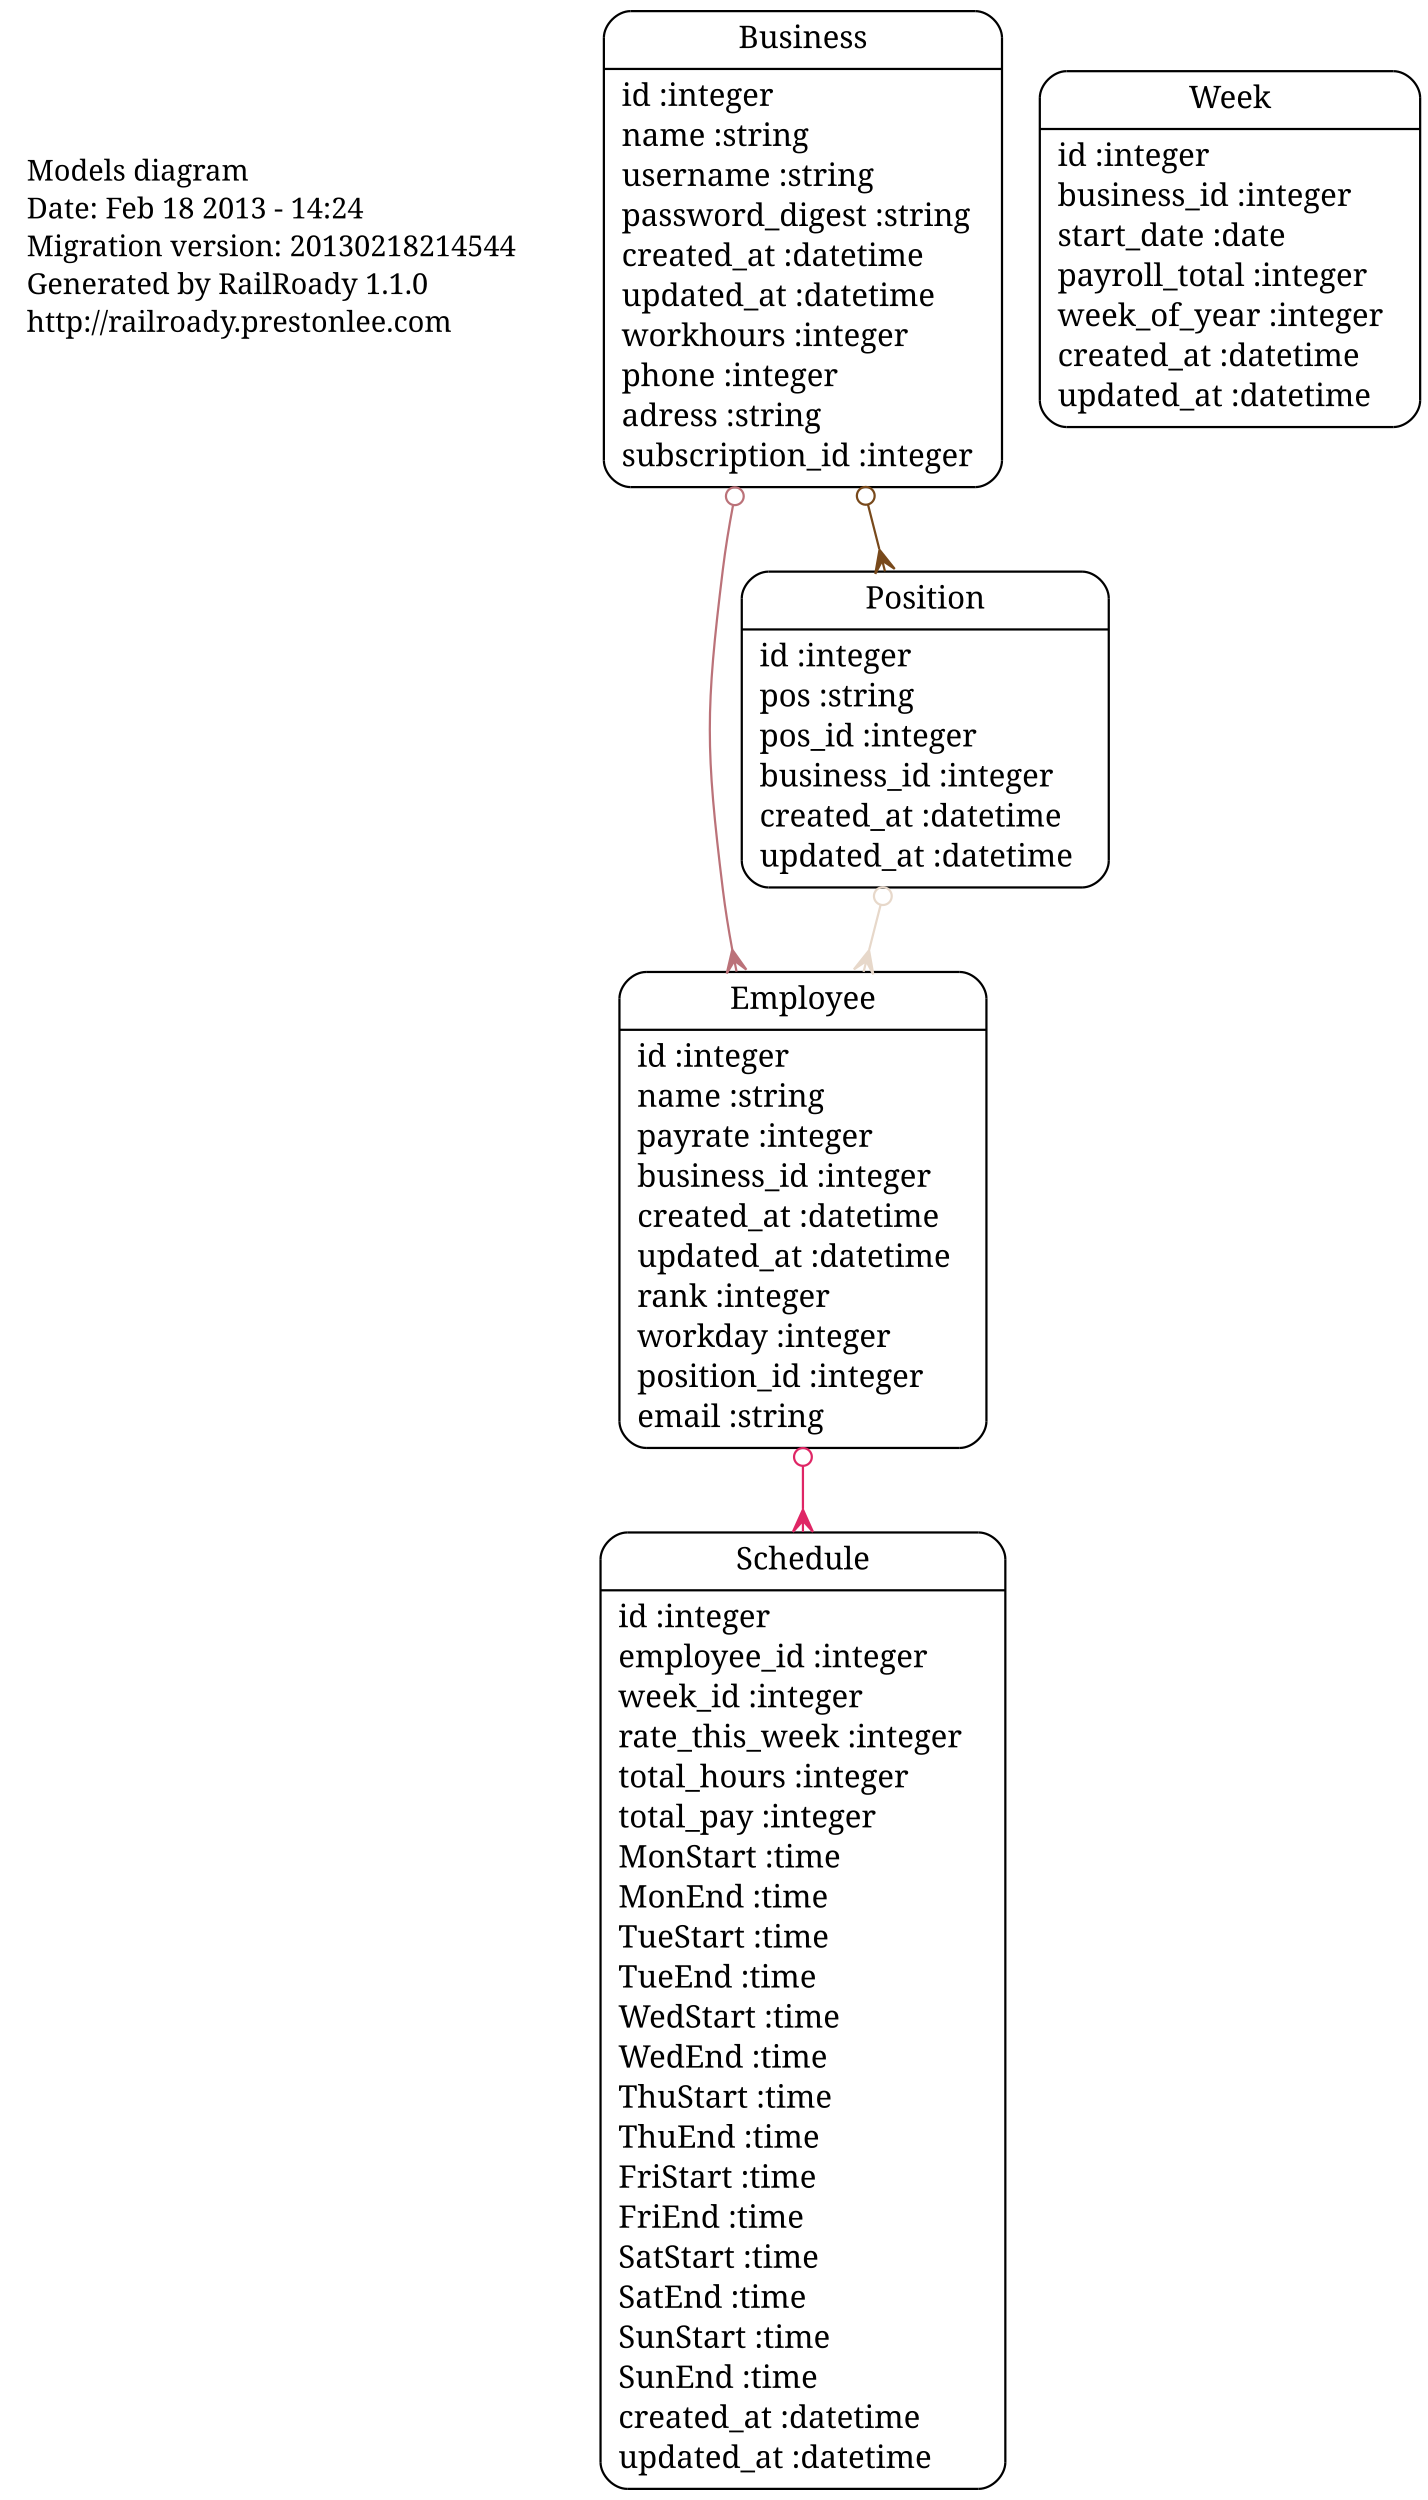
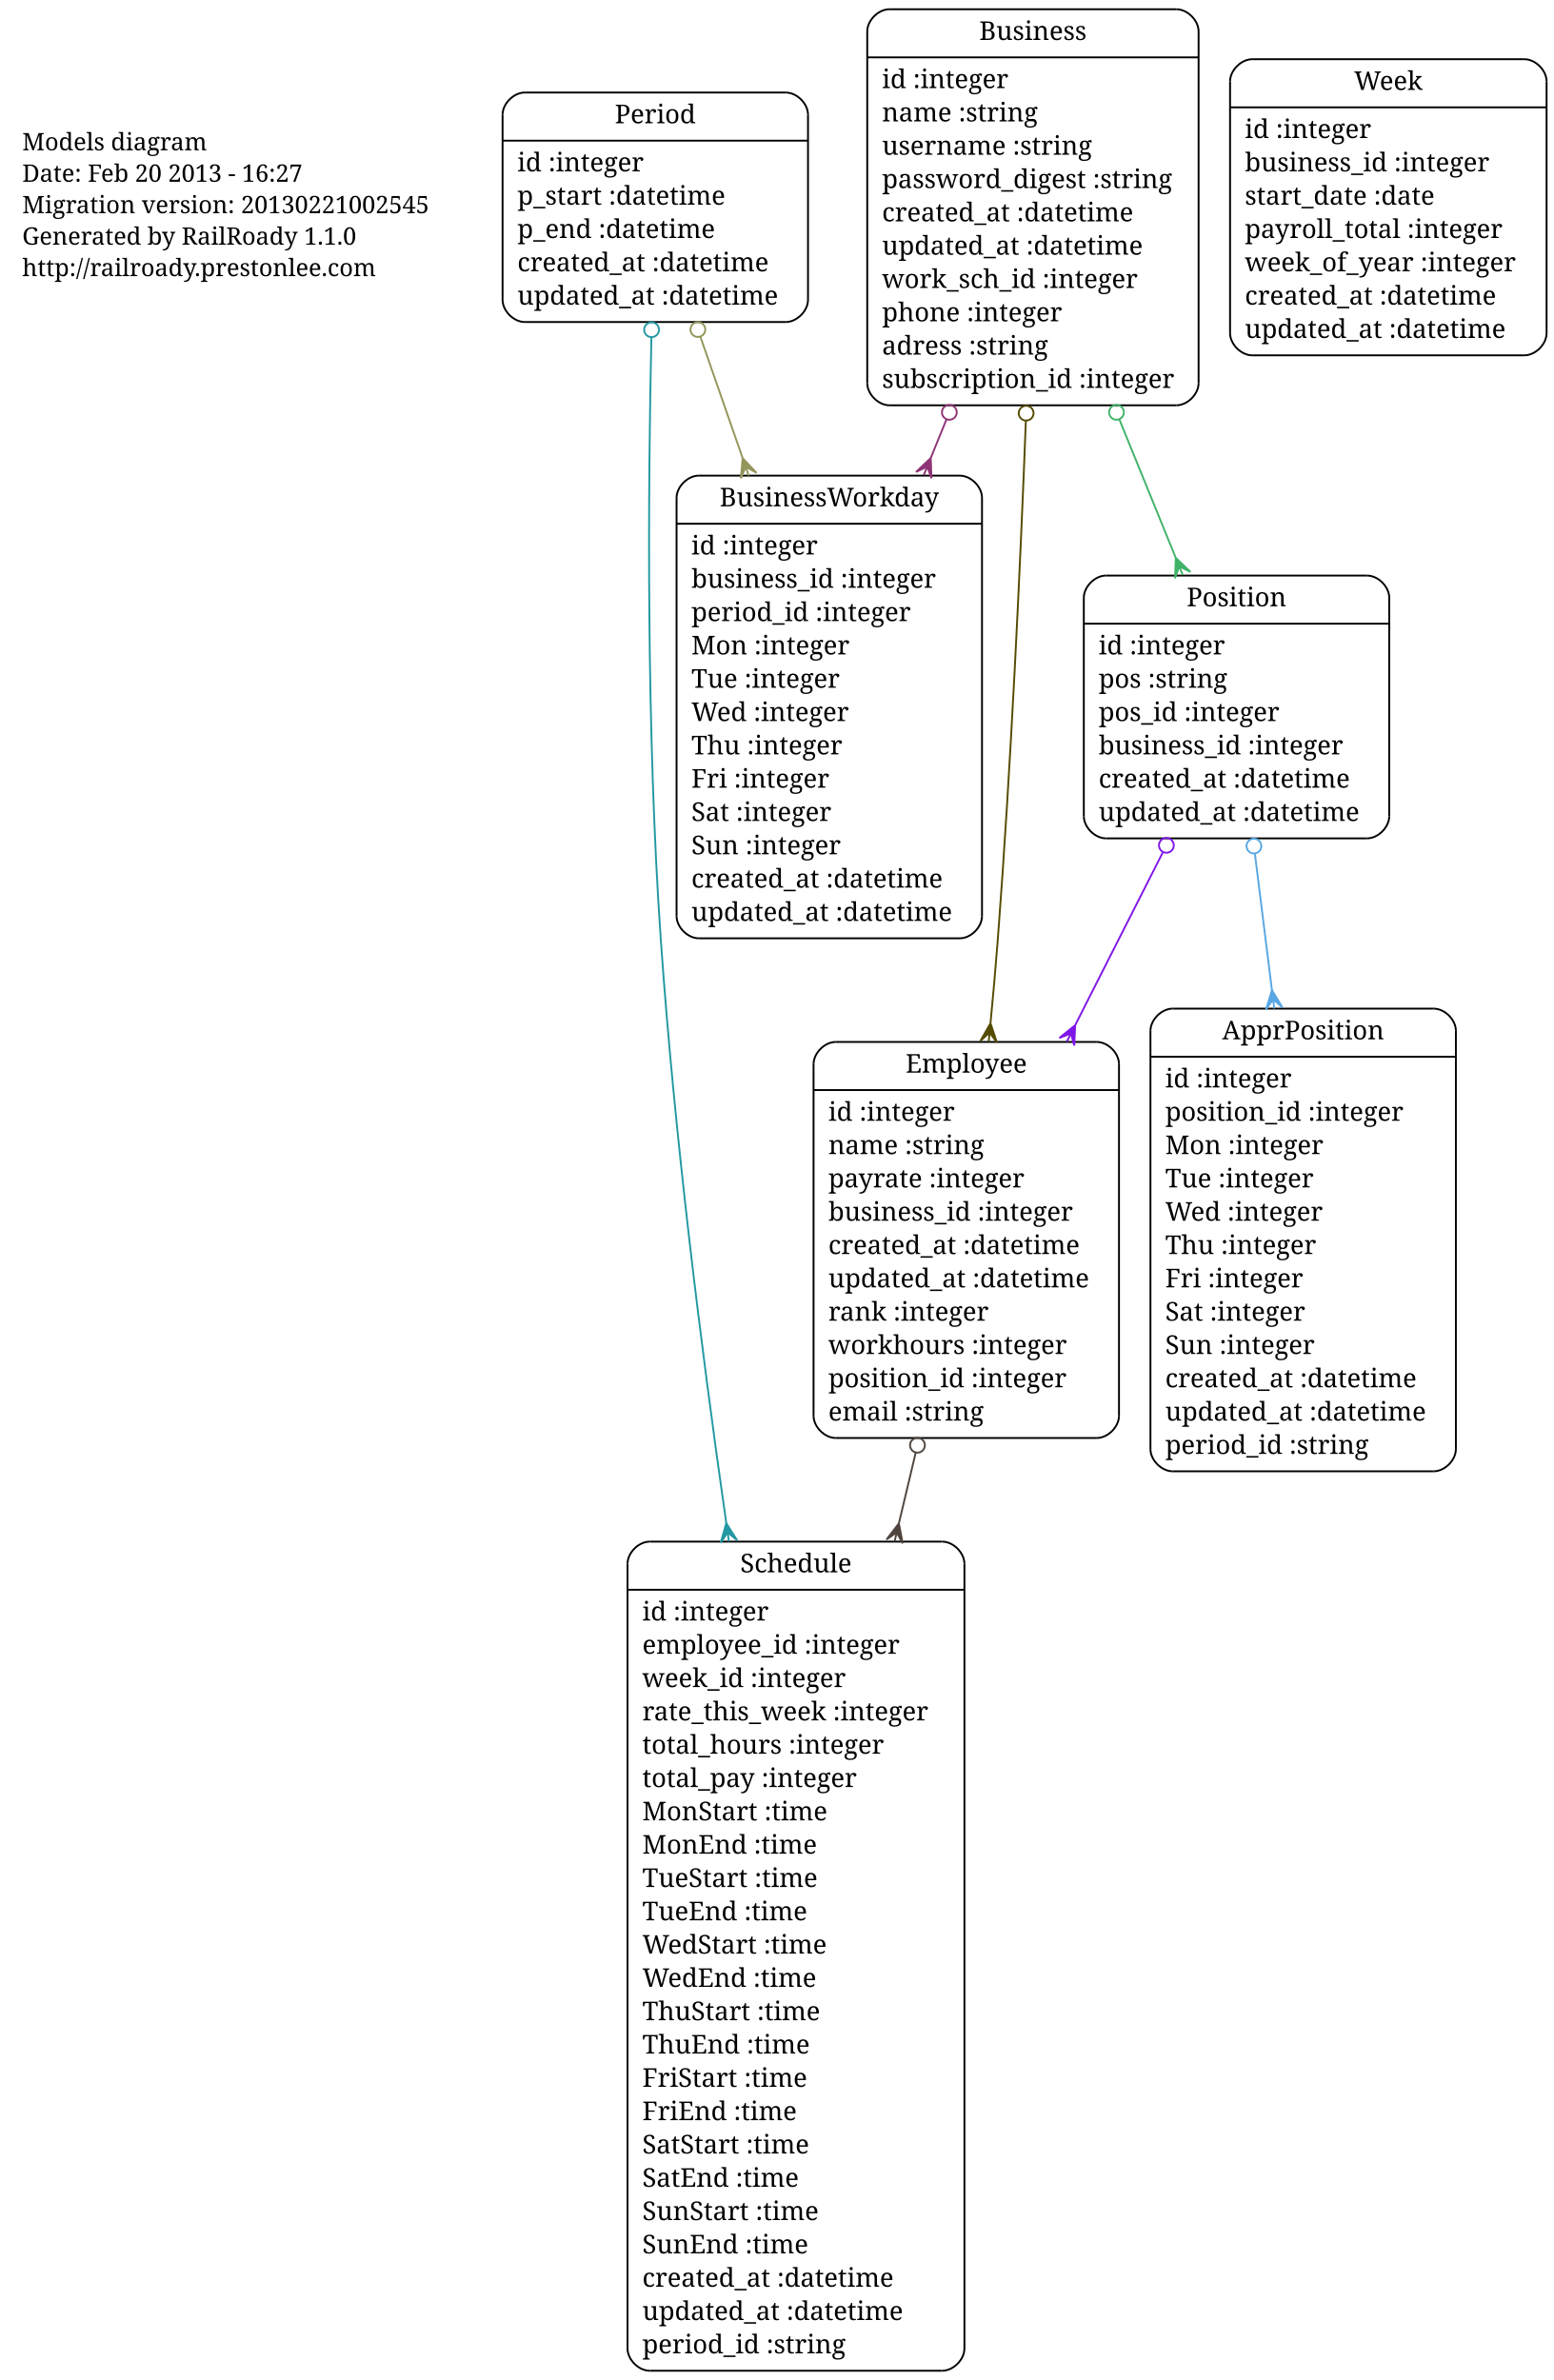
- <svg xmlns="http://www.w3.org/2000/svg" width="642pt" height="1124pt" viewBox="0.00 0.00 642.00 1124.00">
-   <g id="graph1" class="graph" transform="scale(1 1) rotate(0) translate(4 1120)">
-     <polygon fill="white" stroke="white" points="-4,5 -4,-1120 639,-1120 639,5 -4,5" />
+ <svg xmlns="http://www.w3.org/2000/svg" width="839pt" height="1286pt" viewBox="0.00 0.00 839.00 1286.00">
+   <g id="graph1" class="graph" transform="scale(1 1) rotate(0) translate(4 1282)">
+     <polygon fill="white" stroke="white" points="-4,5 -4,-1282 836,-1282 836,5 -4,5" />
    <g id="node1" class="node">
-       <text text-anchor="start" x="8" y="-1038.8" font-family="Times Roman,serif" font-size="13.00">Models diagram</text>
-       <text text-anchor="start" x="8" y="-1021.8" font-family="Times Roman,serif" font-size="13.00">Date: Feb 18 2013 - 14:24</text>
-       <text text-anchor="start" x="8" y="-1004.8" font-family="Times Roman,serif" font-size="13.00">Migration version: 20130218214544</text>
-       <text text-anchor="start" x="8" y="-987.8" font-family="Times Roman,serif" font-size="13.00">Generated by RailRoady 1.1.0</text>
-       <text text-anchor="start" x="8" y="-970.8" font-family="Times Roman,serif" font-size="13.00">http://railroady.prestonlee.com</text>
+       <text text-anchor="start" x="8" y="-1200.8" font-family="Times Roman,serif" font-size="13.00">Models diagram</text>
+       <text text-anchor="start" x="8" y="-1183.8" font-family="Times Roman,serif" font-size="13.00">Date: Feb 20 2013 - 16:27</text>
+       <text text-anchor="start" x="8" y="-1166.8" font-family="Times Roman,serif" font-size="13.00">Migration version: 20130221002545</text>
+       <text text-anchor="start" x="8" y="-1149.8" font-family="Times Roman,serif" font-size="13.00">Generated by RailRoady 1.1.0</text>
+       <text text-anchor="start" x="8" y="-1132.8" font-family="Times Roman,serif" font-size="13.00">http://railroady.prestonlee.com</text>
    </g>
    <g id="node2" class="node">
-       <polyline fill="none" stroke="black" points="279.5,-901 434.5,-901 " />
-       <path fill="none" stroke="black" d="M434.5,-901C440.5,-901 446.5,-907 446.5,-913" />
-       <polyline fill="none" stroke="black" points="446.5,-913 446.5,-1103 " />
-       <path fill="none" stroke="black" d="M446.5,-1103C446.5,-1109 440.5,-1115 434.5,-1115" />
-       <polyline fill="none" stroke="black" points="434.5,-1115 279.5,-1115 " />
-       <path fill="none" stroke="black" d="M279.5,-1115C273.5,-1115 267.5,-1109 267.5,-1103" />
-       <polyline fill="none" stroke="black" points="267.5,-1103 267.5,-913 " />
-       <path fill="none" stroke="black" d="M267.5,-913C267.5,-907 273.5,-901 279.5,-901" />
-       <text text-anchor="middle" x="357" y="-1098.4" font-family="Times Roman,serif" font-size="14.00">Business</text>
-       <polyline fill="none" stroke="black" points="267.5,-1089 446.5,-1089 " />
-       <text text-anchor="start" x="275.5" y="-1072.4" font-family="Times Roman,serif" font-size="14.00">id :integer</text>
-       <text text-anchor="start" x="275.5" y="-1054.4" font-family="Times Roman,serif" font-size="14.00">name :string</text>
-       <text text-anchor="start" x="275.5" y="-1036.4" font-family="Times Roman,serif" font-size="14.00">username :string</text>
-       <text text-anchor="start" x="275.5" y="-1018.4" font-family="Times Roman,serif" font-size="14.00">password_digest :string</text>
-       <text text-anchor="start" x="275.5" y="-1000.4" font-family="Times Roman,serif" font-size="14.00">created_at :datetime</text>
-       <text text-anchor="start" x="275.5" y="-982.4" font-family="Times Roman,serif" font-size="14.00">updated_at :datetime</text>
-       <text text-anchor="start" x="275.5" y="-964.4" font-family="Times Roman,serif" font-size="14.00">workhours :integer</text>
-       <text text-anchor="start" x="275.5" y="-946.4" font-family="Times Roman,serif" font-size="14.00">phone :integer</text>
-       <text text-anchor="start" x="275.5" y="-928.4" font-family="Times Roman,serif" font-size="14.00">adress :string</text>
-       <text text-anchor="start" x="275.5" y="-910.4" font-family="Times Roman,serif" font-size="14.00">subscription_id :integer</text>
+       <polyline fill="none" stroke="black" points="629.5,-487 770.5,-487 " />
+       <path fill="none" stroke="black" d="M770.5,-487C776.5,-487 782.5,-493 782.5,-499" />
+       <polyline fill="none" stroke="black" points="782.5,-499 782.5,-725 " />
+       <path fill="none" stroke="black" d="M782.5,-725C782.5,-731 776.5,-737 770.5,-737" />
+       <polyline fill="none" stroke="black" points="770.5,-737 629.5,-737 " />
+       <path fill="none" stroke="black" d="M629.5,-737C623.5,-737 617.5,-731 617.5,-725" />
+       <polyline fill="none" stroke="black" points="617.5,-725 617.5,-499 " />
+       <path fill="none" stroke="black" d="M617.5,-499C617.5,-493 623.5,-487 629.5,-487" />
+       <text text-anchor="middle" x="700" y="-720.4" font-family="Times Roman,serif" font-size="14.00">ApprPosition</text>
+       <polyline fill="none" stroke="black" points="617.5,-711 782.5,-711 " />
+       <text text-anchor="start" x="625.5" y="-694.4" font-family="Times Roman,serif" font-size="14.00">id :integer</text>
+       <text text-anchor="start" x="625.5" y="-676.4" font-family="Times Roman,serif" font-size="14.00">position_id :integer</text>
+       <text text-anchor="start" x="625.5" y="-658.4" font-family="Times Roman,serif" font-size="14.00">Mon :integer</text>
+       <text text-anchor="start" x="625.5" y="-640.4" font-family="Times Roman,serif" font-size="14.00">Tue :integer</text>
+       <text text-anchor="start" x="625.5" y="-622.4" font-family="Times Roman,serif" font-size="14.00">Wed :integer</text>
+       <text text-anchor="start" x="625.5" y="-604.4" font-family="Times Roman,serif" font-size="14.00">Thu :integer</text>
+       <text text-anchor="start" x="625.5" y="-586.4" font-family="Times Roman,serif" font-size="14.00">Fri :integer</text>
+       <text text-anchor="start" x="625.5" y="-568.4" font-family="Times Roman,serif" font-size="14.00">Sat :integer</text>
+       <text text-anchor="start" x="625.5" y="-550.4" font-family="Times Roman,serif" font-size="14.00">Sun :integer</text>
+       <text text-anchor="start" x="625.5" y="-532.4" font-family="Times Roman,serif" font-size="14.00">created_at :datetime</text>
+       <text text-anchor="start" x="625.5" y="-514.4" font-family="Times Roman,serif" font-size="14.00">updated_at :datetime</text>
+       <text text-anchor="start" x="625.5" y="-496.4" font-family="Times Roman,serif" font-size="14.00">period_id :string</text>
    </g>
    <g id="node3" class="node">
-       <polyline fill="none" stroke="black" points="286.5,-469 427.5,-469 " />
-       <path fill="none" stroke="black" d="M427.5,-469C433.5,-469 439.5,-475 439.5,-481" />
-       <polyline fill="none" stroke="black" points="439.5,-481 439.5,-671 " />
-       <path fill="none" stroke="black" d="M439.5,-671C439.5,-677 433.5,-683 427.5,-683" />
-       <polyline fill="none" stroke="black" points="427.5,-683 286.5,-683 " />
-       <path fill="none" stroke="black" d="M286.5,-683C280.5,-683 274.5,-677 274.5,-671" />
-       <polyline fill="none" stroke="black" points="274.5,-671 274.5,-481 " />
-       <path fill="none" stroke="black" d="M274.5,-481C274.5,-475 280.5,-469 286.5,-469" />
-       <text text-anchor="middle" x="357" y="-666.4" font-family="Times Roman,serif" font-size="14.00">Employee</text>
-       <polyline fill="none" stroke="black" points="274.5,-657 439.5,-657 " />
-       <text text-anchor="start" x="282.5" y="-640.4" font-family="Times Roman,serif" font-size="14.00">id :integer</text>
-       <text text-anchor="start" x="282.5" y="-622.4" font-family="Times Roman,serif" font-size="14.00">name :string</text>
-       <text text-anchor="start" x="282.5" y="-604.4" font-family="Times Roman,serif" font-size="14.00">payrate :integer</text>
-       <text text-anchor="start" x="282.5" y="-586.4" font-family="Times Roman,serif" font-size="14.00">business_id :integer</text>
-       <text text-anchor="start" x="282.5" y="-568.4" font-family="Times Roman,serif" font-size="14.00">created_at :datetime</text>
-       <text text-anchor="start" x="282.5" y="-550.4" font-family="Times Roman,serif" font-size="14.00">updated_at :datetime</text>
-       <text text-anchor="start" x="282.5" y="-532.4" font-family="Times Roman,serif" font-size="14.00">rank :integer</text>
-       <text text-anchor="start" x="282.5" y="-514.4" font-family="Times Roman,serif" font-size="14.00">workday :integer</text>
-       <text text-anchor="start" x="282.5" y="-496.4" font-family="Times Roman,serif" font-size="14.00">position_id :integer</text>
-       <text text-anchor="start" x="282.5" y="-478.4" font-family="Times Roman,serif" font-size="14.00">email :string</text>
+       <polyline fill="none" stroke="black" points="476.5,-1063 631.5,-1063 " />
+       <path fill="none" stroke="black" d="M631.5,-1063C637.5,-1063 643.5,-1069 643.5,-1075" />
+       <polyline fill="none" stroke="black" points="643.5,-1075 643.5,-1265 " />
+       <path fill="none" stroke="black" d="M643.5,-1265C643.5,-1271 637.5,-1277 631.5,-1277" />
+       <polyline fill="none" stroke="black" points="631.5,-1277 476.5,-1277 " />
+       <path fill="none" stroke="black" d="M476.5,-1277C470.5,-1277 464.5,-1271 464.5,-1265" />
+       <polyline fill="none" stroke="black" points="464.5,-1265 464.5,-1075 " />
+       <path fill="none" stroke="black" d="M464.5,-1075C464.5,-1069 470.5,-1063 476.5,-1063" />
+       <text text-anchor="middle" x="554" y="-1260.4" font-family="Times Roman,serif" font-size="14.00">Business</text>
+       <polyline fill="none" stroke="black" points="464.5,-1251 643.5,-1251 " />
+       <text text-anchor="start" x="472.5" y="-1234.4" font-family="Times Roman,serif" font-size="14.00">id :integer</text>
+       <text text-anchor="start" x="472.5" y="-1216.4" font-family="Times Roman,serif" font-size="14.00">name :string</text>
+       <text text-anchor="start" x="472.5" y="-1198.4" font-family="Times Roman,serif" font-size="14.00">username :string</text>
+       <text text-anchor="start" x="472.5" y="-1180.4" font-family="Times Roman,serif" font-size="14.00">password_digest :string</text>
+       <text text-anchor="start" x="472.5" y="-1162.4" font-family="Times Roman,serif" font-size="14.00">created_at :datetime</text>
+       <text text-anchor="start" x="472.5" y="-1144.4" font-family="Times Roman,serif" font-size="14.00">updated_at :datetime</text>
+       <text text-anchor="start" x="472.5" y="-1126.4" font-family="Times Roman,serif" font-size="14.00">work_sch_id :integer</text>
+       <text text-anchor="start" x="472.5" y="-1108.4" font-family="Times Roman,serif" font-size="14.00">phone :integer</text>
+       <text text-anchor="start" x="472.5" y="-1090.4" font-family="Times Roman,serif" font-size="14.00">adress :string</text>
+       <text text-anchor="start" x="472.5" y="-1072.4" font-family="Times Roman,serif" font-size="14.00">subscription_id :integer</text>
+     </g>
+     <g id="node4" class="node">
+       <polyline fill="none" stroke="black" points="373.5,-775 514.5,-775 " />
+       <path fill="none" stroke="black" d="M514.5,-775C520.5,-775 526.5,-781 526.5,-787" />
+       <polyline fill="none" stroke="black" points="526.5,-787 526.5,-1013 " />
+       <path fill="none" stroke="black" d="M526.5,-1013C526.5,-1019 520.5,-1025 514.5,-1025" />
+       <polyline fill="none" stroke="black" points="514.5,-1025 373.5,-1025 " />
+       <path fill="none" stroke="black" d="M373.5,-1025C367.5,-1025 361.5,-1019 361.5,-1013" />
+       <polyline fill="none" stroke="black" points="361.5,-1013 361.5,-787 " />
+       <path fill="none" stroke="black" d="M361.5,-787C361.5,-781 367.5,-775 373.5,-775" />
+       <text text-anchor="middle" x="444" y="-1008.4" font-family="Times Roman,serif" font-size="14.00">BusinessWorkday</text>
+       <polyline fill="none" stroke="black" points="361.5,-999 526.5,-999 " />
+       <text text-anchor="start" x="369.5" y="-982.4" font-family="Times Roman,serif" font-size="14.00">id :integer</text>
+       <text text-anchor="start" x="369.5" y="-964.4" font-family="Times Roman,serif" font-size="14.00">business_id :integer</text>
+       <text text-anchor="start" x="369.5" y="-946.4" font-family="Times Roman,serif" font-size="14.00">period_id :integer</text>
+       <text text-anchor="start" x="369.5" y="-928.4" font-family="Times Roman,serif" font-size="14.00">Mon :integer</text>
+       <text text-anchor="start" x="369.5" y="-910.4" font-family="Times Roman,serif" font-size="14.00">Tue :integer</text>
+       <text text-anchor="start" x="369.5" y="-892.4" font-family="Times Roman,serif" font-size="14.00">Wed :integer</text>
+       <text text-anchor="start" x="369.5" y="-874.4" font-family="Times Roman,serif" font-size="14.00">Thu :integer</text>
+       <text text-anchor="start" x="369.5" y="-856.4" font-family="Times Roman,serif" font-size="14.00">Fri :integer</text>
+       <text text-anchor="start" x="369.5" y="-838.4" font-family="Times Roman,serif" font-size="14.00">Sat :integer</text>
+       <text text-anchor="start" x="369.5" y="-820.4" font-family="Times Roman,serif" font-size="14.00">Sun :integer</text>
+       <text text-anchor="start" x="369.5" y="-802.4" font-family="Times Roman,serif" font-size="14.00">created_at :datetime</text>
+       <text text-anchor="start" x="369.5" y="-784.4" font-family="Times Roman,serif" font-size="14.00">updated_at :datetime</text>
+     </g>
+     <g id="edge6" class="edge">
+       <path fill="none" stroke="#8f3476" d="M507.282,-1055.33C504.496,-1048.49 501.681,-1041.58 498.866,-1034.67" />
+       <ellipse fill="none" stroke="#8f3476" cx="508.858" cy="-1059.2" rx="4" ry="4" />
+       <polygon fill="#8f3476" stroke="#8f3476" points="498.804,-1034.52 499.199,-1023.56 496.918,-1029.89 495.031,-1025.26 495.031,-1025.26 495.031,-1025.26 496.918,-1029.89 490.864,-1026.96 498.804,-1034.52 498.804,-1034.52" />
+     </g>
+     <g id="node5" class="node">
+       <polyline fill="none" stroke="black" points="447.5,-505 588.5,-505 " />
+       <path fill="none" stroke="black" d="M588.5,-505C594.5,-505 600.5,-511 600.5,-517" />
+       <polyline fill="none" stroke="black" points="600.5,-517 600.5,-707 " />
+       <path fill="none" stroke="black" d="M600.5,-707C600.5,-713 594.5,-719 588.5,-719" />
+       <polyline fill="none" stroke="black" points="588.5,-719 447.5,-719 " />
+       <path fill="none" stroke="black" d="M447.5,-719C441.5,-719 435.5,-713 435.5,-707" />
+       <polyline fill="none" stroke="black" points="435.5,-707 435.5,-517 " />
+       <path fill="none" stroke="black" d="M435.5,-517C435.5,-511 441.5,-505 447.5,-505" />
+       <text text-anchor="middle" x="518" y="-702.4" font-family="Times Roman,serif" font-size="14.00">Employee</text>
+       <polyline fill="none" stroke="black" points="435.5,-693 600.5,-693 " />
+       <text text-anchor="start" x="443.5" y="-676.4" font-family="Times Roman,serif" font-size="14.00">id :integer</text>
+       <text text-anchor="start" x="443.5" y="-658.4" font-family="Times Roman,serif" font-size="14.00">name :string</text>
+       <text text-anchor="start" x="443.5" y="-640.4" font-family="Times Roman,serif" font-size="14.00">payrate :integer</text>
+       <text text-anchor="start" x="443.5" y="-622.4" font-family="Times Roman,serif" font-size="14.00">business_id :integer</text>
+       <text text-anchor="start" x="443.5" y="-604.4" font-family="Times Roman,serif" font-size="14.00">created_at :datetime</text>
+       <text text-anchor="start" x="443.5" y="-586.4" font-family="Times Roman,serif" font-size="14.00">updated_at :datetime</text>
+       <text text-anchor="start" x="443.5" y="-568.4" font-family="Times Roman,serif" font-size="14.00">rank :integer</text>
+       <text text-anchor="start" x="443.5" y="-550.4" font-family="Times Roman,serif" font-size="14.00">workhours :integer</text>
+       <text text-anchor="start" x="443.5" y="-532.4" font-family="Times Roman,serif" font-size="14.00">position_id :integer</text>
+       <text text-anchor="start" x="443.5" y="-514.4" font-family="Times Roman,serif" font-size="14.00">email :string</text>
    </g>
    <g id="edge2" class="edge">
-       <path fill="none" stroke="#bb7279" d="M325.554,-892.709C323.721,-883.051 322.156,-873.391 321,-864 313.18,-800.48 313.18,-783.52 321,-720 322.087,-711.172 323.535,-702.107 325.227,-693.029" />
-       <ellipse fill="none" stroke="#bb7279" cx="326.379" cy="-896.891" rx="4" ry="4" />
-       <polygon fill="#bb7279" stroke="#bb7279" points="325.233,-692.998 331.57,-684.049 326.193,-688.091 327.154,-683.185 327.154,-683.185 327.154,-683.185 326.193,-688.091 322.738,-682.32 325.233,-692.998 325.233,-692.998" />
-     </g>
-     <g id="node4" class="node">
-       <polyline fill="none" stroke="black" points="341.5,-721 482.5,-721 " />
-       <path fill="none" stroke="black" d="M482.5,-721C488.5,-721 494.5,-727 494.5,-733" />
-       <polyline fill="none" stroke="black" points="494.5,-733 494.5,-851 " />
-       <path fill="none" stroke="black" d="M494.5,-851C494.5,-857 488.5,-863 482.5,-863" />
-       <polyline fill="none" stroke="black" points="482.5,-863 341.5,-863 " />
-       <path fill="none" stroke="black" d="M341.5,-863C335.5,-863 329.5,-857 329.5,-851" />
-       <polyline fill="none" stroke="black" points="329.5,-851 329.5,-733 " />
-       <path fill="none" stroke="black" d="M329.5,-733C329.5,-727 335.5,-721 341.5,-721" />
-       <text text-anchor="middle" x="412" y="-846.4" font-family="Times Roman,serif" font-size="14.00">Position</text>
-       <polyline fill="none" stroke="black" points="329.5,-837 494.5,-837 " />
-       <text text-anchor="start" x="337.5" y="-820.4" font-family="Times Roman,serif" font-size="14.00">id :integer</text>
-       <text text-anchor="start" x="337.5" y="-802.4" font-family="Times Roman,serif" font-size="14.00">pos :string</text>
-       <text text-anchor="start" x="337.5" y="-784.4" font-family="Times Roman,serif" font-size="14.00">pos_id :integer</text>
-       <text text-anchor="start" x="337.5" y="-766.4" font-family="Times Roman,serif" font-size="14.00">business_id :integer</text>
-       <text text-anchor="start" x="337.5" y="-748.4" font-family="Times Roman,serif" font-size="14.00">created_at :datetime</text>
-       <text text-anchor="start" x="337.5" y="-730.4" font-family="Times Roman,serif" font-size="14.00">updated_at :datetime</text>
+       <path fill="none" stroke="#544b01" d="M550.192,-1054.71C547.157,-975.644 542.211,-868.383 535,-774 533.897,-759.567 532.556,-744.428 531.115,-729.444" />
+       <ellipse fill="none" stroke="#544b01" cx="550.345" cy="-1058.75" rx="4" ry="4" />
+       <polygon fill="#544b01" stroke="#544b01" points="531.078,-729.058 534.583,-718.667 530.591,-724.082 530.104,-719.105 530.104,-719.105 530.104,-719.105 530.591,-724.082 525.625,-719.544 531.078,-729.058 531.078,-729.058" />
+     </g>
+     <g id="node7" class="node">
+       <polyline fill="none" stroke="black" points="593.5,-829 734.5,-829 " />
+       <path fill="none" stroke="black" d="M734.5,-829C740.5,-829 746.5,-835 746.5,-841" />
+       <polyline fill="none" stroke="black" points="746.5,-841 746.5,-959 " />
+       <path fill="none" stroke="black" d="M746.5,-959C746.5,-965 740.5,-971 734.5,-971" />
+       <polyline fill="none" stroke="black" points="734.5,-971 593.5,-971 " />
+       <path fill="none" stroke="black" d="M593.5,-971C587.5,-971 581.5,-965 581.5,-959" />
+       <polyline fill="none" stroke="black" points="581.5,-959 581.5,-841 " />
+       <path fill="none" stroke="black" d="M581.5,-841C581.5,-835 587.5,-829 593.5,-829" />
+       <text text-anchor="middle" x="664" y="-954.4" font-family="Times Roman,serif" font-size="14.00">Position</text>
+       <polyline fill="none" stroke="black" points="581.5,-945 746.5,-945 " />
+       <text text-anchor="start" x="589.5" y="-928.4" font-family="Times Roman,serif" font-size="14.00">id :integer</text>
+       <text text-anchor="start" x="589.5" y="-910.4" font-family="Times Roman,serif" font-size="14.00">pos :string</text>
+       <text text-anchor="start" x="589.5" y="-892.4" font-family="Times Roman,serif" font-size="14.00">pos_id :integer</text>
+       <text text-anchor="start" x="589.5" y="-874.4" font-family="Times Roman,serif" font-size="14.00">business_id :integer</text>
+       <text text-anchor="start" x="589.5" y="-856.4" font-family="Times Roman,serif" font-size="14.00">created_at :datetime</text>
+       <text text-anchor="start" x="589.5" y="-838.4" font-family="Times Roman,serif" font-size="14.00">updated_at :datetime</text>
    </g>
    <g id="edge4" class="edge">
-       <path fill="none" stroke="#78491b" d="M386.249,-893.131C387.955,-886.43 389.652,-879.765 391.314,-873.239" />
-       <ellipse fill="none" stroke="#78491b" cx="385.245" cy="-897.073" rx="4" ry="4" />
-       <polygon fill="#78491b" stroke="#78491b" points="391.425,-872.804 398.253,-864.223 392.659,-867.958 393.893,-863.113 393.893,-863.113 393.893,-863.113 392.659,-867.958 389.532,-862.002 391.425,-872.804 391.425,-872.804" />
-     </g>
-     <g id="node5" class="node">
-       <polyline fill="none" stroke="black" points="278,-1 436,-1 " />
-       <path fill="none" stroke="black" d="M436,-1C442,-1 448,-7 448,-13" />
-       <polyline fill="none" stroke="black" points="448,-13 448,-419 " />
-       <path fill="none" stroke="black" d="M448,-419C448,-425 442,-431 436,-431" />
-       <polyline fill="none" stroke="black" points="436,-431 278,-431 " />
-       <path fill="none" stroke="black" d="M278,-431C272,-431 266,-425 266,-419" />
-       <polyline fill="none" stroke="black" points="266,-419 266,-13 " />
-       <path fill="none" stroke="black" d="M266,-13C266,-7 272,-1 278,-1" />
-       <text text-anchor="middle" x="357" y="-414.4" font-family="Times Roman,serif" font-size="14.00">Schedule</text>
-       <polyline fill="none" stroke="black" points="266,-405 448,-405 " />
-       <text text-anchor="start" x="274" y="-388.4" font-family="Times Roman,serif" font-size="14.00">id :integer</text>
-       <text text-anchor="start" x="274" y="-370.4" font-family="Times Roman,serif" font-size="14.00">employee_id :integer</text>
-       <text text-anchor="start" x="274" y="-352.4" font-family="Times Roman,serif" font-size="14.00">week_id :integer</text>
-       <text text-anchor="start" x="274" y="-334.4" font-family="Times Roman,serif" font-size="14.00">rate_this_week :integer</text>
-       <text text-anchor="start" x="274" y="-316.4" font-family="Times Roman,serif" font-size="14.00">total_hours :integer</text>
-       <text text-anchor="start" x="274" y="-298.4" font-family="Times Roman,serif" font-size="14.00">total_pay :integer</text>
-       <text text-anchor="start" x="274" y="-280.4" font-family="Times Roman,serif" font-size="14.00">MonStart :time</text>
-       <text text-anchor="start" x="274" y="-262.4" font-family="Times Roman,serif" font-size="14.00">MonEnd :time</text>
-       <text text-anchor="start" x="274" y="-244.4" font-family="Times Roman,serif" font-size="14.00">TueStart :time</text>
-       <text text-anchor="start" x="274" y="-226.4" font-family="Times Roman,serif" font-size="14.00">TueEnd :time</text>
-       <text text-anchor="start" x="274" y="-208.4" font-family="Times Roman,serif" font-size="14.00">WedStart :time</text>
-       <text text-anchor="start" x="274" y="-190.4" font-family="Times Roman,serif" font-size="14.00">WedEnd :time</text>
-       <text text-anchor="start" x="274" y="-172.4" font-family="Times Roman,serif" font-size="14.00">ThuStart :time</text>
-       <text text-anchor="start" x="274" y="-154.4" font-family="Times Roman,serif" font-size="14.00">ThuEnd :time</text>
-       <text text-anchor="start" x="274" y="-136.4" font-family="Times Roman,serif" font-size="14.00">FriStart :time</text>
-       <text text-anchor="start" x="274" y="-118.4" font-family="Times Roman,serif" font-size="14.00">FriEnd :time</text>
-       <text text-anchor="start" x="274" y="-100.4" font-family="Times Roman,serif" font-size="14.00">SatStart :time</text>
-       <text text-anchor="start" x="274" y="-82.4" font-family="Times Roman,serif" font-size="14.00">SatEnd :time</text>
-       <text text-anchor="start" x="274" y="-64.4" font-family="Times Roman,serif" font-size="14.00">SunStart :time</text>
-       <text text-anchor="start" x="274" y="-46.4" font-family="Times Roman,serif" font-size="14.00">SunEnd :time</text>
-       <text text-anchor="start" x="274" y="-28.4" font-family="Times Roman,serif" font-size="14.00">created_at :datetime</text>
-       <text text-anchor="start" x="274" y="-10.4" font-family="Times Roman,serif" font-size="14.00">updated_at :datetime</text>
-     </g>
-     <g id="edge6" class="edge">
-       <path fill="none" stroke="#df2665" d="M357,-460.933C357,-454.604 357,-448.151 357,-441.613" />
-       <ellipse fill="none" stroke="#df2665" cx="357" cy="-464.963" rx="4" ry="4" />
-       <polygon fill="#df2665" stroke="#df2665" points="357,-441.273 361.5,-431.273 357,-436.273 357,-431.273 357,-431.273 357,-431.273 357,-436.273 352.5,-431.273 357,-441.273 357,-441.273" />
+       <path fill="none" stroke="#40b369" d="M600.733,-1055.29C610.942,-1030.23 621.539,-1004.22 631.075,-980.816" />
+       <ellipse fill="none" stroke="#40b369" cx="599.142" cy="-1059.2" rx="4" ry="4" />
+       <polygon fill="#40b369" stroke="#40b369" points="631.179,-980.56 639.12,-972.997 633.066,-975.929 634.952,-971.299 634.952,-971.299 634.952,-971.299 633.066,-975.929 630.785,-969.601 631.179,-980.56 631.179,-980.56" />
+     </g>
+     <g id="node8" class="node">
+       <polyline fill="none" stroke="black" points="347,-1 505,-1 " />
+       <path fill="none" stroke="black" d="M505,-1C511,-1 517,-7 517,-13" />
+       <polyline fill="none" stroke="black" points="517,-13 517,-437 " />
+       <path fill="none" stroke="black" d="M517,-437C517,-443 511,-449 505,-449" />
+       <polyline fill="none" stroke="black" points="505,-449 347,-449 " />
+       <path fill="none" stroke="black" d="M347,-449C341,-449 335,-443 335,-437" />
+       <polyline fill="none" stroke="black" points="335,-437 335,-13 " />
+       <path fill="none" stroke="black" d="M335,-13C335,-7 341,-1 347,-1" />
+       <text text-anchor="middle" x="426" y="-432.4" font-family="Times Roman,serif" font-size="14.00">Schedule</text>
+       <polyline fill="none" stroke="black" points="335,-423 517,-423 " />
+       <text text-anchor="start" x="343" y="-406.4" font-family="Times Roman,serif" font-size="14.00">id :integer</text>
+       <text text-anchor="start" x="343" y="-388.4" font-family="Times Roman,serif" font-size="14.00">employee_id :integer</text>
+       <text text-anchor="start" x="343" y="-370.4" font-family="Times Roman,serif" font-size="14.00">week_id :integer</text>
+       <text text-anchor="start" x="343" y="-352.4" font-family="Times Roman,serif" font-size="14.00">rate_this_week :integer</text>
+       <text text-anchor="start" x="343" y="-334.4" font-family="Times Roman,serif" font-size="14.00">total_hours :integer</text>
+       <text text-anchor="start" x="343" y="-316.4" font-family="Times Roman,serif" font-size="14.00">total_pay :integer</text>
+       <text text-anchor="start" x="343" y="-298.4" font-family="Times Roman,serif" font-size="14.00">MonStart :time</text>
+       <text text-anchor="start" x="343" y="-280.4" font-family="Times Roman,serif" font-size="14.00">MonEnd :time</text>
+       <text text-anchor="start" x="343" y="-262.4" font-family="Times Roman,serif" font-size="14.00">TueStart :time</text>
+       <text text-anchor="start" x="343" y="-244.4" font-family="Times Roman,serif" font-size="14.00">TueEnd :time</text>
+       <text text-anchor="start" x="343" y="-226.4" font-family="Times Roman,serif" font-size="14.00">WedStart :time</text>
+       <text text-anchor="start" x="343" y="-208.4" font-family="Times Roman,serif" font-size="14.00">WedEnd :time</text>
+       <text text-anchor="start" x="343" y="-190.4" font-family="Times Roman,serif" font-size="14.00">ThuStart :time</text>
+       <text text-anchor="start" x="343" y="-172.4" font-family="Times Roman,serif" font-size="14.00">ThuEnd :time</text>
+       <text text-anchor="start" x="343" y="-154.4" font-family="Times Roman,serif" font-size="14.00">FriStart :time</text>
+       <text text-anchor="start" x="343" y="-136.4" font-family="Times Roman,serif" font-size="14.00">FriEnd :time</text>
+       <text text-anchor="start" x="343" y="-118.4" font-family="Times Roman,serif" font-size="14.00">SatStart :time</text>
+       <text text-anchor="start" x="343" y="-100.4" font-family="Times Roman,serif" font-size="14.00">SatEnd :time</text>
+       <text text-anchor="start" x="343" y="-82.4" font-family="Times Roman,serif" font-size="14.00">SunStart :time</text>
+       <text text-anchor="start" x="343" y="-64.4" font-family="Times Roman,serif" font-size="14.00">SunEnd :time</text>
+       <text text-anchor="start" x="343" y="-46.4" font-family="Times Roman,serif" font-size="14.00">created_at :datetime</text>
+       <text text-anchor="start" x="343" y="-28.4" font-family="Times Roman,serif" font-size="14.00">updated_at :datetime</text>
+       <text text-anchor="start" x="343" y="-10.4" font-family="Times Roman,serif" font-size="14.00">period_id :string</text>
    </g>
    <g id="edge8" class="edge">
-       <path fill="none" stroke="#e7d8ca" d="M391.931,-713.183C390.251,-706.587 388.532,-699.834 386.8,-693.033" />
-       <ellipse fill="none" stroke="#e7d8ca" cx="392.928" cy="-717.098" rx="4" ry="4" />
-       <polygon fill="#e7d8ca" stroke="#e7d8ca" points="386.725,-692.738 388.618,-681.937 385.491,-687.893 384.258,-683.048 384.258,-683.048 384.258,-683.048 385.491,-687.893 379.897,-684.158 386.725,-692.738 386.725,-692.738" />
+       <path fill="none" stroke="#4f453e" d="M490.667,-497.022C487.761,-484.797 484.735,-472.068 481.648,-459.084" />
+       <ellipse fill="none" stroke="#4f453e" cx="491.631" cy="-501.078" rx="4" ry="4" />
+       <polygon fill="#4f453e" stroke="#4f453e" points="481.59,-458.839 483.655,-448.069 480.433,-453.974 479.277,-449.11 479.277,-449.11 479.277,-449.11 480.433,-453.974 474.899,-450.151 481.59,-458.839 481.59,-458.839" />
    </g>
    <g id="node6" class="node">
-       <polyline fill="none" stroke="black" points="475.5,-928 622.5,-928 " />
-       <path fill="none" stroke="black" d="M622.5,-928C628.5,-928 634.5,-934 634.5,-940" />
-       <polyline fill="none" stroke="black" points="634.5,-940 634.5,-1076 " />
-       <path fill="none" stroke="black" d="M634.5,-1076C634.5,-1082 628.5,-1088 622.5,-1088" />
-       <polyline fill="none" stroke="black" points="622.5,-1088 475.5,-1088 " />
-       <path fill="none" stroke="black" d="M475.5,-1088C469.5,-1088 463.5,-1082 463.5,-1076" />
-       <polyline fill="none" stroke="black" points="463.5,-1076 463.5,-940 " />
-       <path fill="none" stroke="black" d="M463.5,-940C463.5,-934 469.5,-928 475.5,-928" />
-       <text text-anchor="middle" x="549" y="-1071.4" font-family="Times Roman,serif" font-size="14.00">Week</text>
-       <polyline fill="none" stroke="black" points="463.5,-1062 634.5,-1062 " />
-       <text text-anchor="start" x="471.5" y="-1045.4" font-family="Times Roman,serif" font-size="14.00">id :integer</text>
-       <text text-anchor="start" x="471.5" y="-1027.4" font-family="Times Roman,serif" font-size="14.00">business_id :integer</text>
-       <text text-anchor="start" x="471.5" y="-1009.4" font-family="Times Roman,serif" font-size="14.00">start_date :date</text>
-       <text text-anchor="start" x="471.5" y="-991.4" font-family="Times Roman,serif" font-size="14.00">payroll_total :integer</text>
-       <text text-anchor="start" x="471.5" y="-973.4" font-family="Times Roman,serif" font-size="14.00">week_of_year :integer</text>
-       <text text-anchor="start" x="471.5" y="-955.4" font-family="Times Roman,serif" font-size="14.00">created_at :datetime</text>
-       <text text-anchor="start" x="471.5" y="-937.4" font-family="Times Roman,serif" font-size="14.00">updated_at :datetime</text>
+       <polyline fill="none" stroke="black" points="279.5,-1108 420.5,-1108 " />
+       <path fill="none" stroke="black" d="M420.5,-1108C426.5,-1108 432.5,-1114 432.5,-1120" />
+       <polyline fill="none" stroke="black" points="432.5,-1120 432.5,-1220 " />
+       <path fill="none" stroke="black" d="M432.5,-1220C432.5,-1226 426.5,-1232 420.5,-1232" />
+       <polyline fill="none" stroke="black" points="420.5,-1232 279.5,-1232 " />
+       <path fill="none" stroke="black" d="M279.5,-1232C273.5,-1232 267.5,-1226 267.5,-1220" />
+       <polyline fill="none" stroke="black" points="267.5,-1220 267.5,-1120 " />
+       <path fill="none" stroke="black" d="M267.5,-1120C267.5,-1114 273.5,-1108 279.5,-1108" />
+       <text text-anchor="middle" x="350" y="-1215.4" font-family="Times Roman,serif" font-size="14.00">Period</text>
+       <polyline fill="none" stroke="black" points="267.5,-1206 432.5,-1206 " />
+       <text text-anchor="start" x="275.5" y="-1189.4" font-family="Times Roman,serif" font-size="14.00">id :integer</text>
+       <text text-anchor="start" x="275.5" y="-1171.4" font-family="Times Roman,serif" font-size="14.00">p_start :datetime</text>
+       <text text-anchor="start" x="275.5" y="-1153.4" font-family="Times Roman,serif" font-size="14.00">p_end :datetime</text>
+       <text text-anchor="start" x="275.5" y="-1135.4" font-family="Times Roman,serif" font-size="14.00">created_at :datetime</text>
+       <text text-anchor="start" x="275.5" y="-1117.4" font-family="Times Roman,serif" font-size="14.00">updated_at :datetime</text>
+     </g>
+     <g id="edge12" class="edge">
+       <path fill="none" stroke="#93955a" d="M374.35,-1100.06C381.348,-1079.96 389.227,-1057.33 397.101,-1034.71" />
+       <ellipse fill="none" stroke="#93955a" cx="372.999" cy="-1103.94" rx="4" ry="4" />
+       <polygon fill="#93955a" stroke="#93955a" points="397.186,-1034.47 404.723,-1026.5 398.83,-1029.74 400.474,-1025.02 400.474,-1025.02 400.474,-1025.02 398.83,-1029.74 396.224,-1023.54 397.186,-1034.47 397.186,-1034.47" />
+     </g>
+     <g id="edge10" class="edge">
+       <path fill="none" stroke="#2298a2" d="M347.888,-1099.38C346.131,-1020.1 345.045,-887.652 353,-774 360.262,-670.256 374.419,-556.175 388.348,-459.012" />
+       <ellipse fill="none" stroke="#2298a2" cx="347.99" cy="-1103.84" rx="4" ry="4" />
+       <polygon fill="#2298a2" stroke="#2298a2" points="388.355,-458.96 394.236,-449.704 389.068,-454.011 389.782,-449.062 389.782,-449.062 389.782,-449.062 389.068,-454.011 385.328,-448.42 388.355,-458.96 388.355,-458.96" />
+     </g>
+     <g id="edge16" class="edge">
+       <path fill="none" stroke="#59a7e3" d="M673.931,-820.549C676.782,-797.742 679.974,-772.21 683.119,-747.045" />
+       <ellipse fill="none" stroke="#59a7e3" cx="673.395" cy="-824.84" rx="4" ry="4" />
+       <polygon fill="#59a7e3" stroke="#59a7e3" points="683.128,-746.973 688.834,-737.608 683.749,-742.011 684.369,-737.05 684.369,-737.05 684.369,-737.05 683.749,-742.011 679.904,-736.492 683.128,-746.973 683.128,-746.973" />
+     </g>
+     <g id="edge14" class="edge">
+       <path fill="none" stroke="#7f16e7" d="M624.122,-821.336C609.582,-792.655 592.817,-759.584 576.969,-728.323" />
+       <ellipse fill="none" stroke="#7f16e7" cx="626.101" cy="-825.241" rx="4" ry="4" />
+       <polygon fill="#7f16e7" stroke="#7f16e7" points="576.828,-728.043 576.32,-717.089 574.567,-723.584 572.306,-719.124 572.306,-719.124 572.306,-719.124 574.567,-723.584 568.292,-721.159 576.828,-728.043 576.828,-728.043" />
+     </g>
+     <g id="node9" class="node">
+       <polyline fill="none" stroke="black" points="672.5,-1090 819.5,-1090 " />
+       <path fill="none" stroke="black" d="M819.5,-1090C825.5,-1090 831.5,-1096 831.5,-1102" />
+       <polyline fill="none" stroke="black" points="831.5,-1102 831.5,-1238 " />
+       <path fill="none" stroke="black" d="M831.5,-1238C831.5,-1244 825.5,-1250 819.5,-1250" />
+       <polyline fill="none" stroke="black" points="819.5,-1250 672.5,-1250 " />
+       <path fill="none" stroke="black" d="M672.5,-1250C666.5,-1250 660.5,-1244 660.5,-1238" />
+       <polyline fill="none" stroke="black" points="660.5,-1238 660.5,-1102 " />
+       <path fill="none" stroke="black" d="M660.5,-1102C660.5,-1096 666.5,-1090 672.5,-1090" />
+       <text text-anchor="middle" x="746" y="-1233.4" font-family="Times Roman,serif" font-size="14.00">Week</text>
+       <polyline fill="none" stroke="black" points="660.5,-1224 831.5,-1224 " />
+       <text text-anchor="start" x="668.5" y="-1207.4" font-family="Times Roman,serif" font-size="14.00">id :integer</text>
+       <text text-anchor="start" x="668.5" y="-1189.4" font-family="Times Roman,serif" font-size="14.00">business_id :integer</text>
+       <text text-anchor="start" x="668.5" y="-1171.4" font-family="Times Roman,serif" font-size="14.00">start_date :date</text>
+       <text text-anchor="start" x="668.5" y="-1153.4" font-family="Times Roman,serif" font-size="14.00">payroll_total :integer</text>
+       <text text-anchor="start" x="668.5" y="-1135.4" font-family="Times Roman,serif" font-size="14.00">week_of_year :integer</text>
+       <text text-anchor="start" x="668.5" y="-1117.4" font-family="Times Roman,serif" font-size="14.00">created_at :datetime</text>
+       <text text-anchor="start" x="668.5" y="-1099.4" font-family="Times Roman,serif" font-size="14.00">updated_at :datetime</text>
    </g>
  </g>
</svg>
